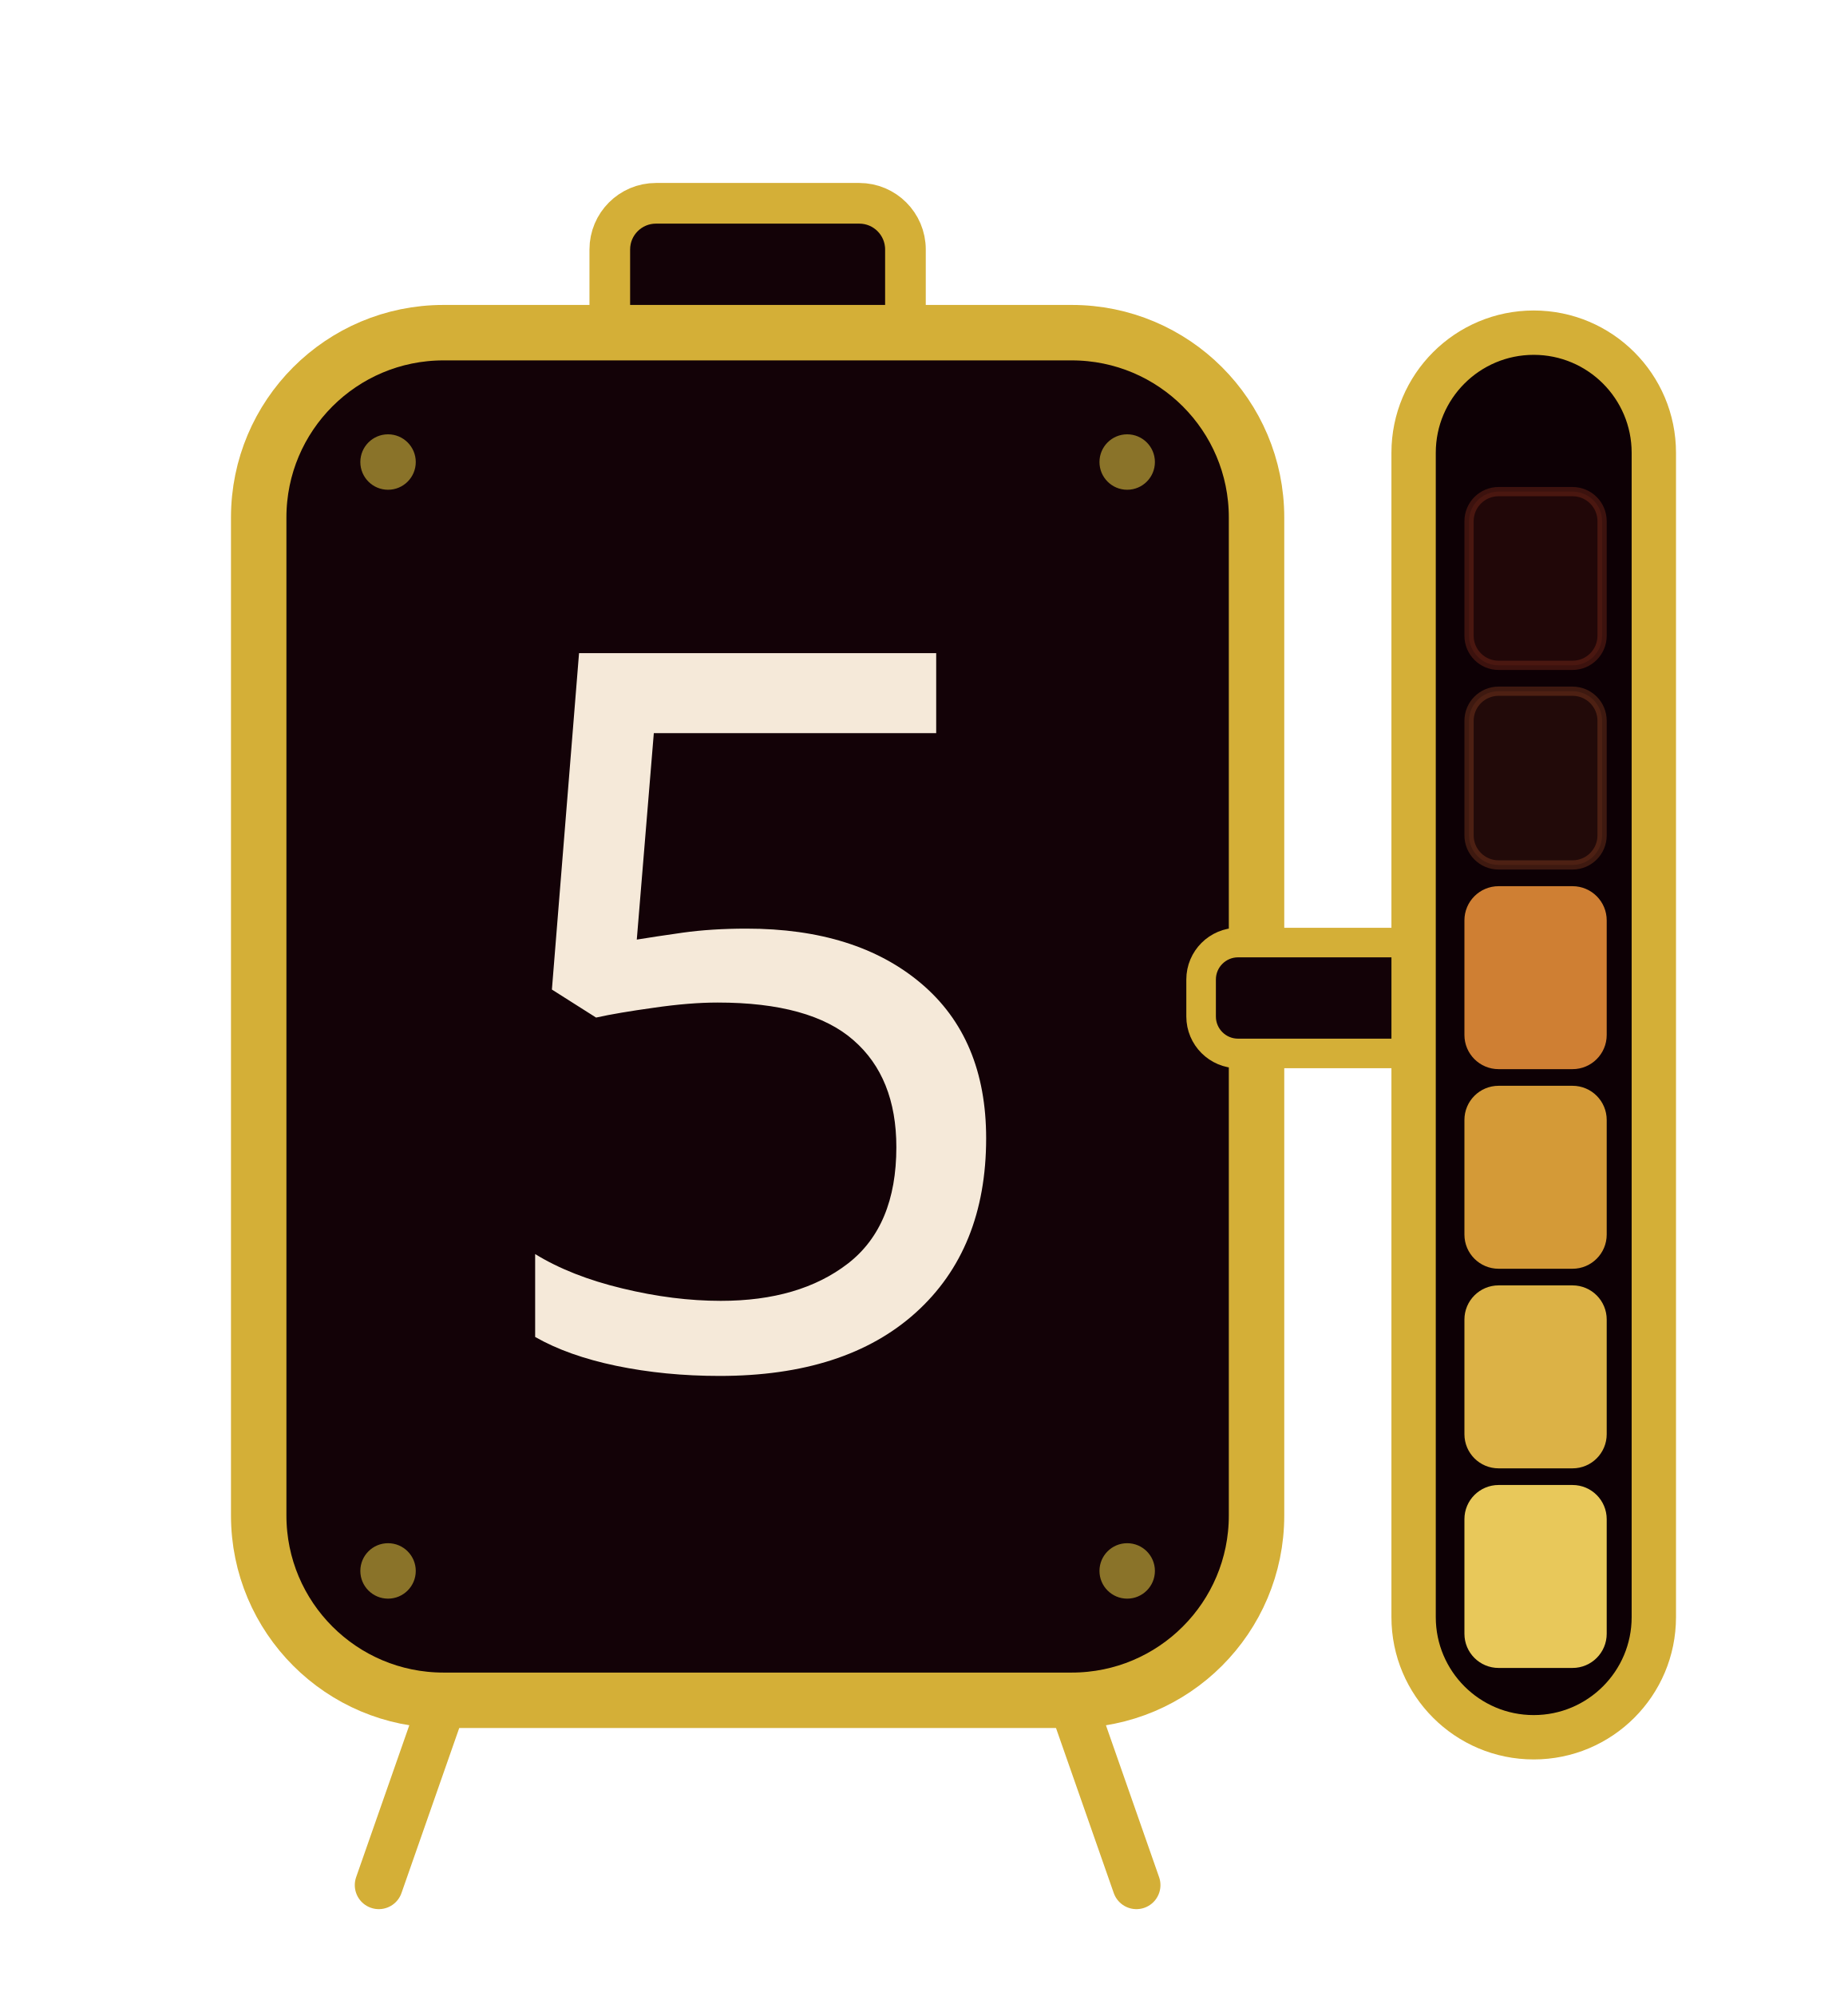
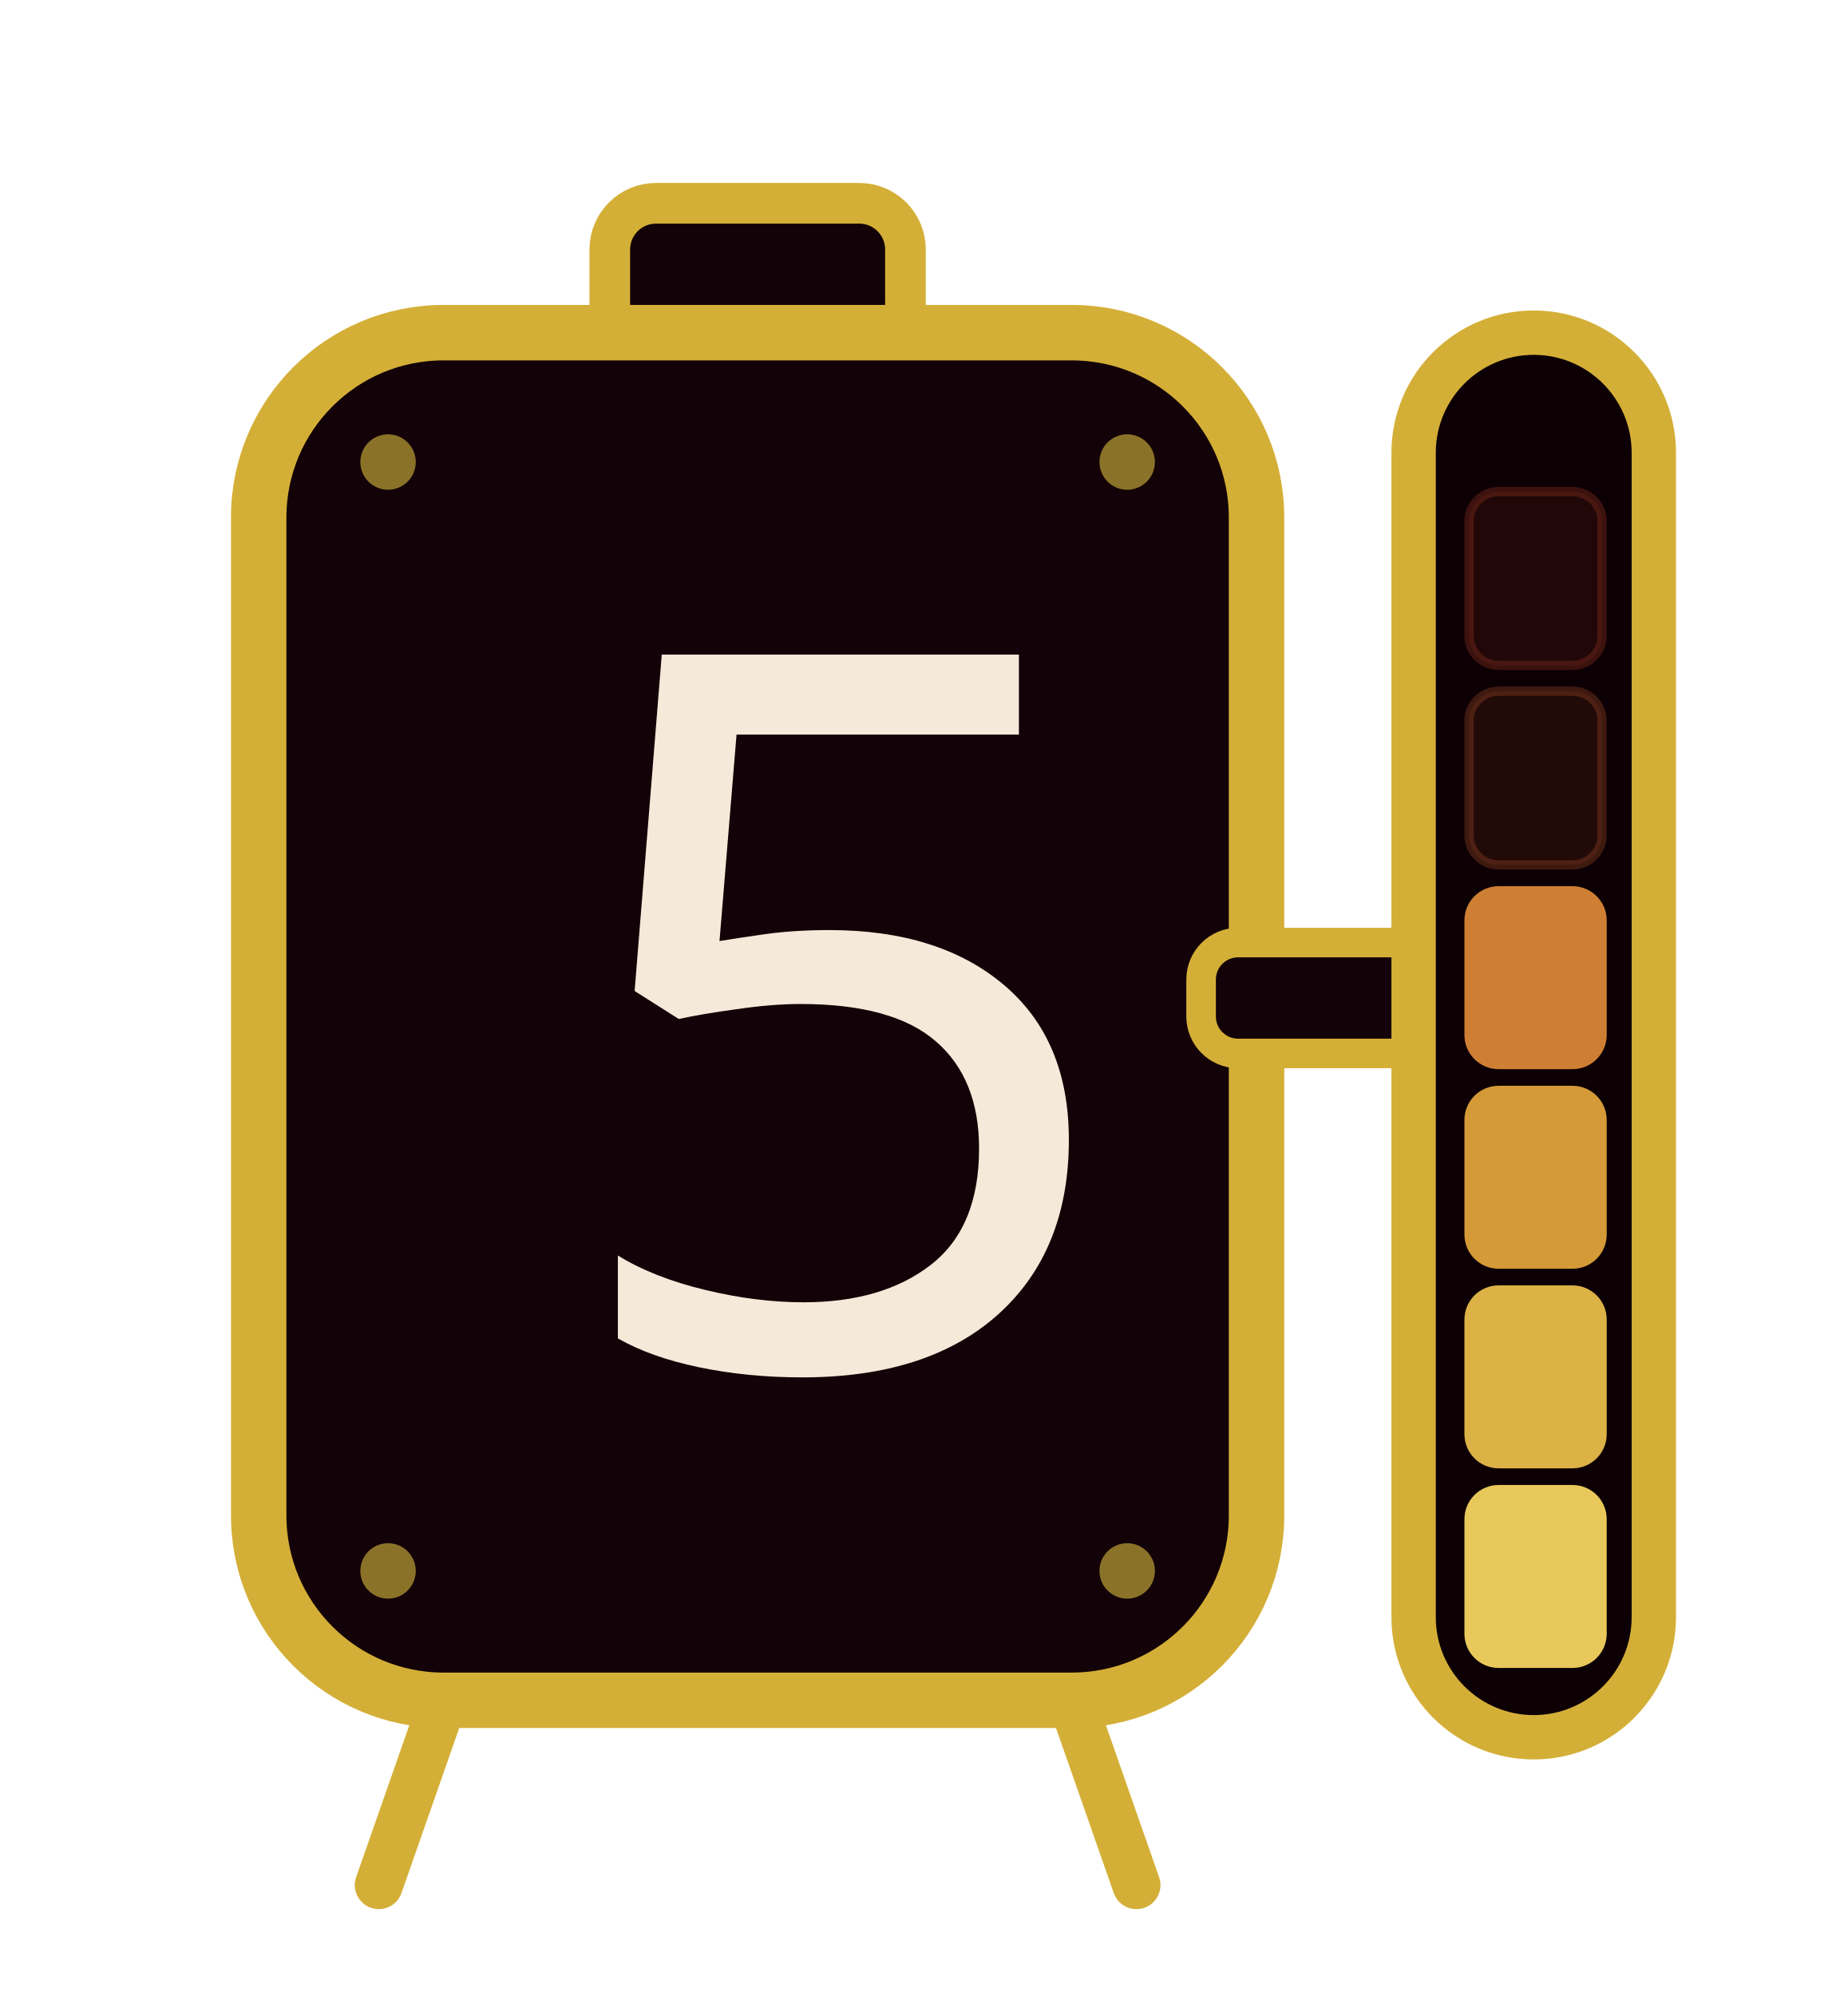
<svg xmlns="http://www.w3.org/2000/svg" viewBox="0 0 100 108" width="200" height="216">
  <rect x="33" y="11" width="16" height="8" rx="2.5" fill="#130207" stroke="#d4af37" stroke-width="2.2" />
  <path d="M24 92 l-3.5 10 M58 92 l3.5 10" stroke="#d4af37" stroke-width="2.6" stroke-linecap="round" />
  <rect x="14" y="18" width="54" height="74" rx="10" fill="#130207" stroke="#d4af37" stroke-width="3" />
  <circle cx="21" cy="25" r="1.5" fill="#8a7329" />
  <circle cx="61" cy="25" r="1.5" fill="#8a7329" />
  <circle cx="21" cy="85" r="1.5" fill="#8a7329" />
  <circle cx="61" cy="85" r="1.5" fill="#8a7329" />
-   <text x="41" y="73.9" text-anchor="middle" font-family="'Bebas Neue', Impact, sans-serif" font-size="54" fill="#f5e9d9">5</text>
+   <text x="30.03" y="73.98" font-family="'Bebas Neue', Impact, sans-serif" font-size="54" fill="#f5e9d9">5</text>
  <rect x="65" y="51" width="14" height="6" rx="2" fill="#130207" stroke="#d4af37" stroke-width="1.6" />
  <rect x="76.5" y="18" width="13" height="76" rx="6.5" fill="#0d0005" stroke="#d4af37" stroke-width="2.4" />
  <rect x="79.5" y="80.6" width="7.2" height="9.4" rx="1.6" fill="#e8c85a" fill-opacity="1" stroke="#e8c85a" stroke-opacity="1" stroke-width="0.5" />
  <rect x="79.5" y="69.8" width="7.2" height="9.4" rx="1.6" fill="#dcb246" fill-opacity="1" stroke="#dcb246" stroke-opacity="1" stroke-width="0.5" />
  <rect x="79.5" y="59.0" width="7.2" height="9.4" rx="1.6" fill="#d49a37" fill-opacity="1" stroke="#d49a37" stroke-opacity="1" stroke-width="0.5" />
  <rect x="79.5" y="48.2" width="7.2" height="9.4" rx="1.6" fill="#cf7f33" fill-opacity="1" stroke="#cf7f33" stroke-opacity="1" stroke-width="0.5" />
  <rect x="79.5" y="37.4" width="7.2" height="9.4" rx="1.6" fill="#c8632e" fill-opacity="0.11" stroke="#c8632e" stroke-opacity="0.26" stroke-width="0.5" />
  <rect x="79.5" y="26.6" width="7.2" height="9.4" rx="1.6" fill="#c0472a" fill-opacity="0.11" stroke="#c0472a" stroke-opacity="0.26" stroke-width="0.5" />
</svg>
